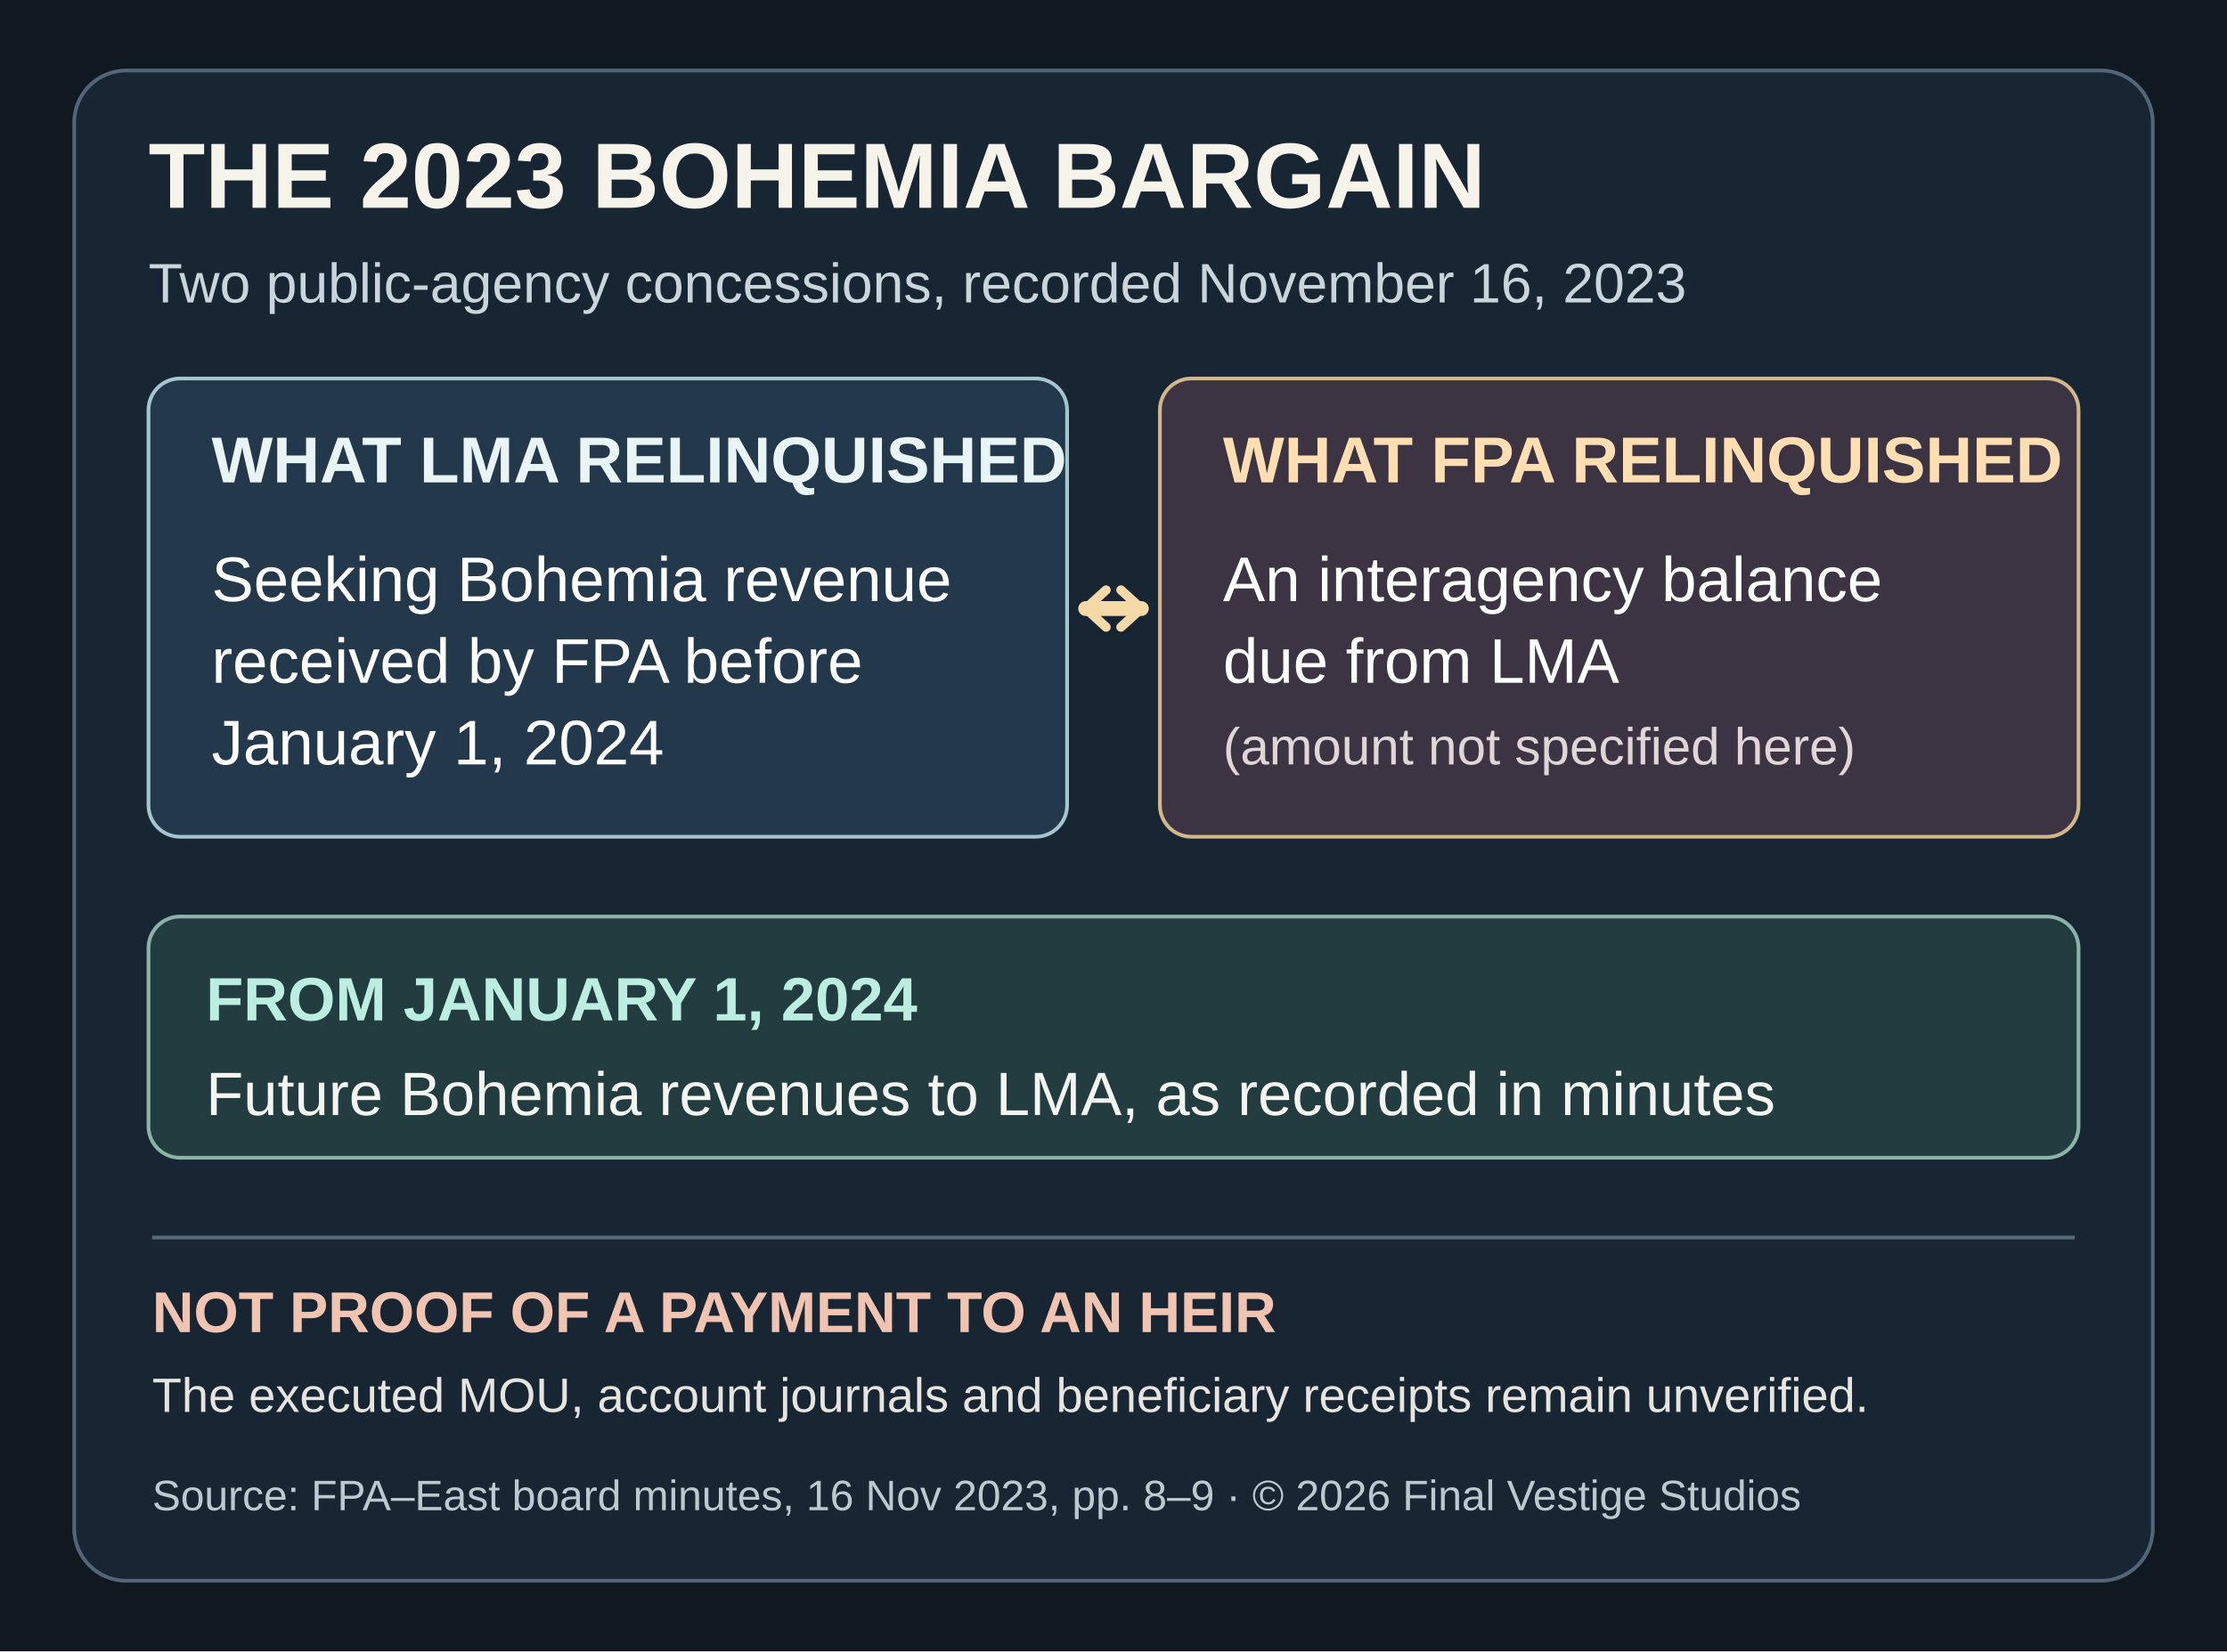
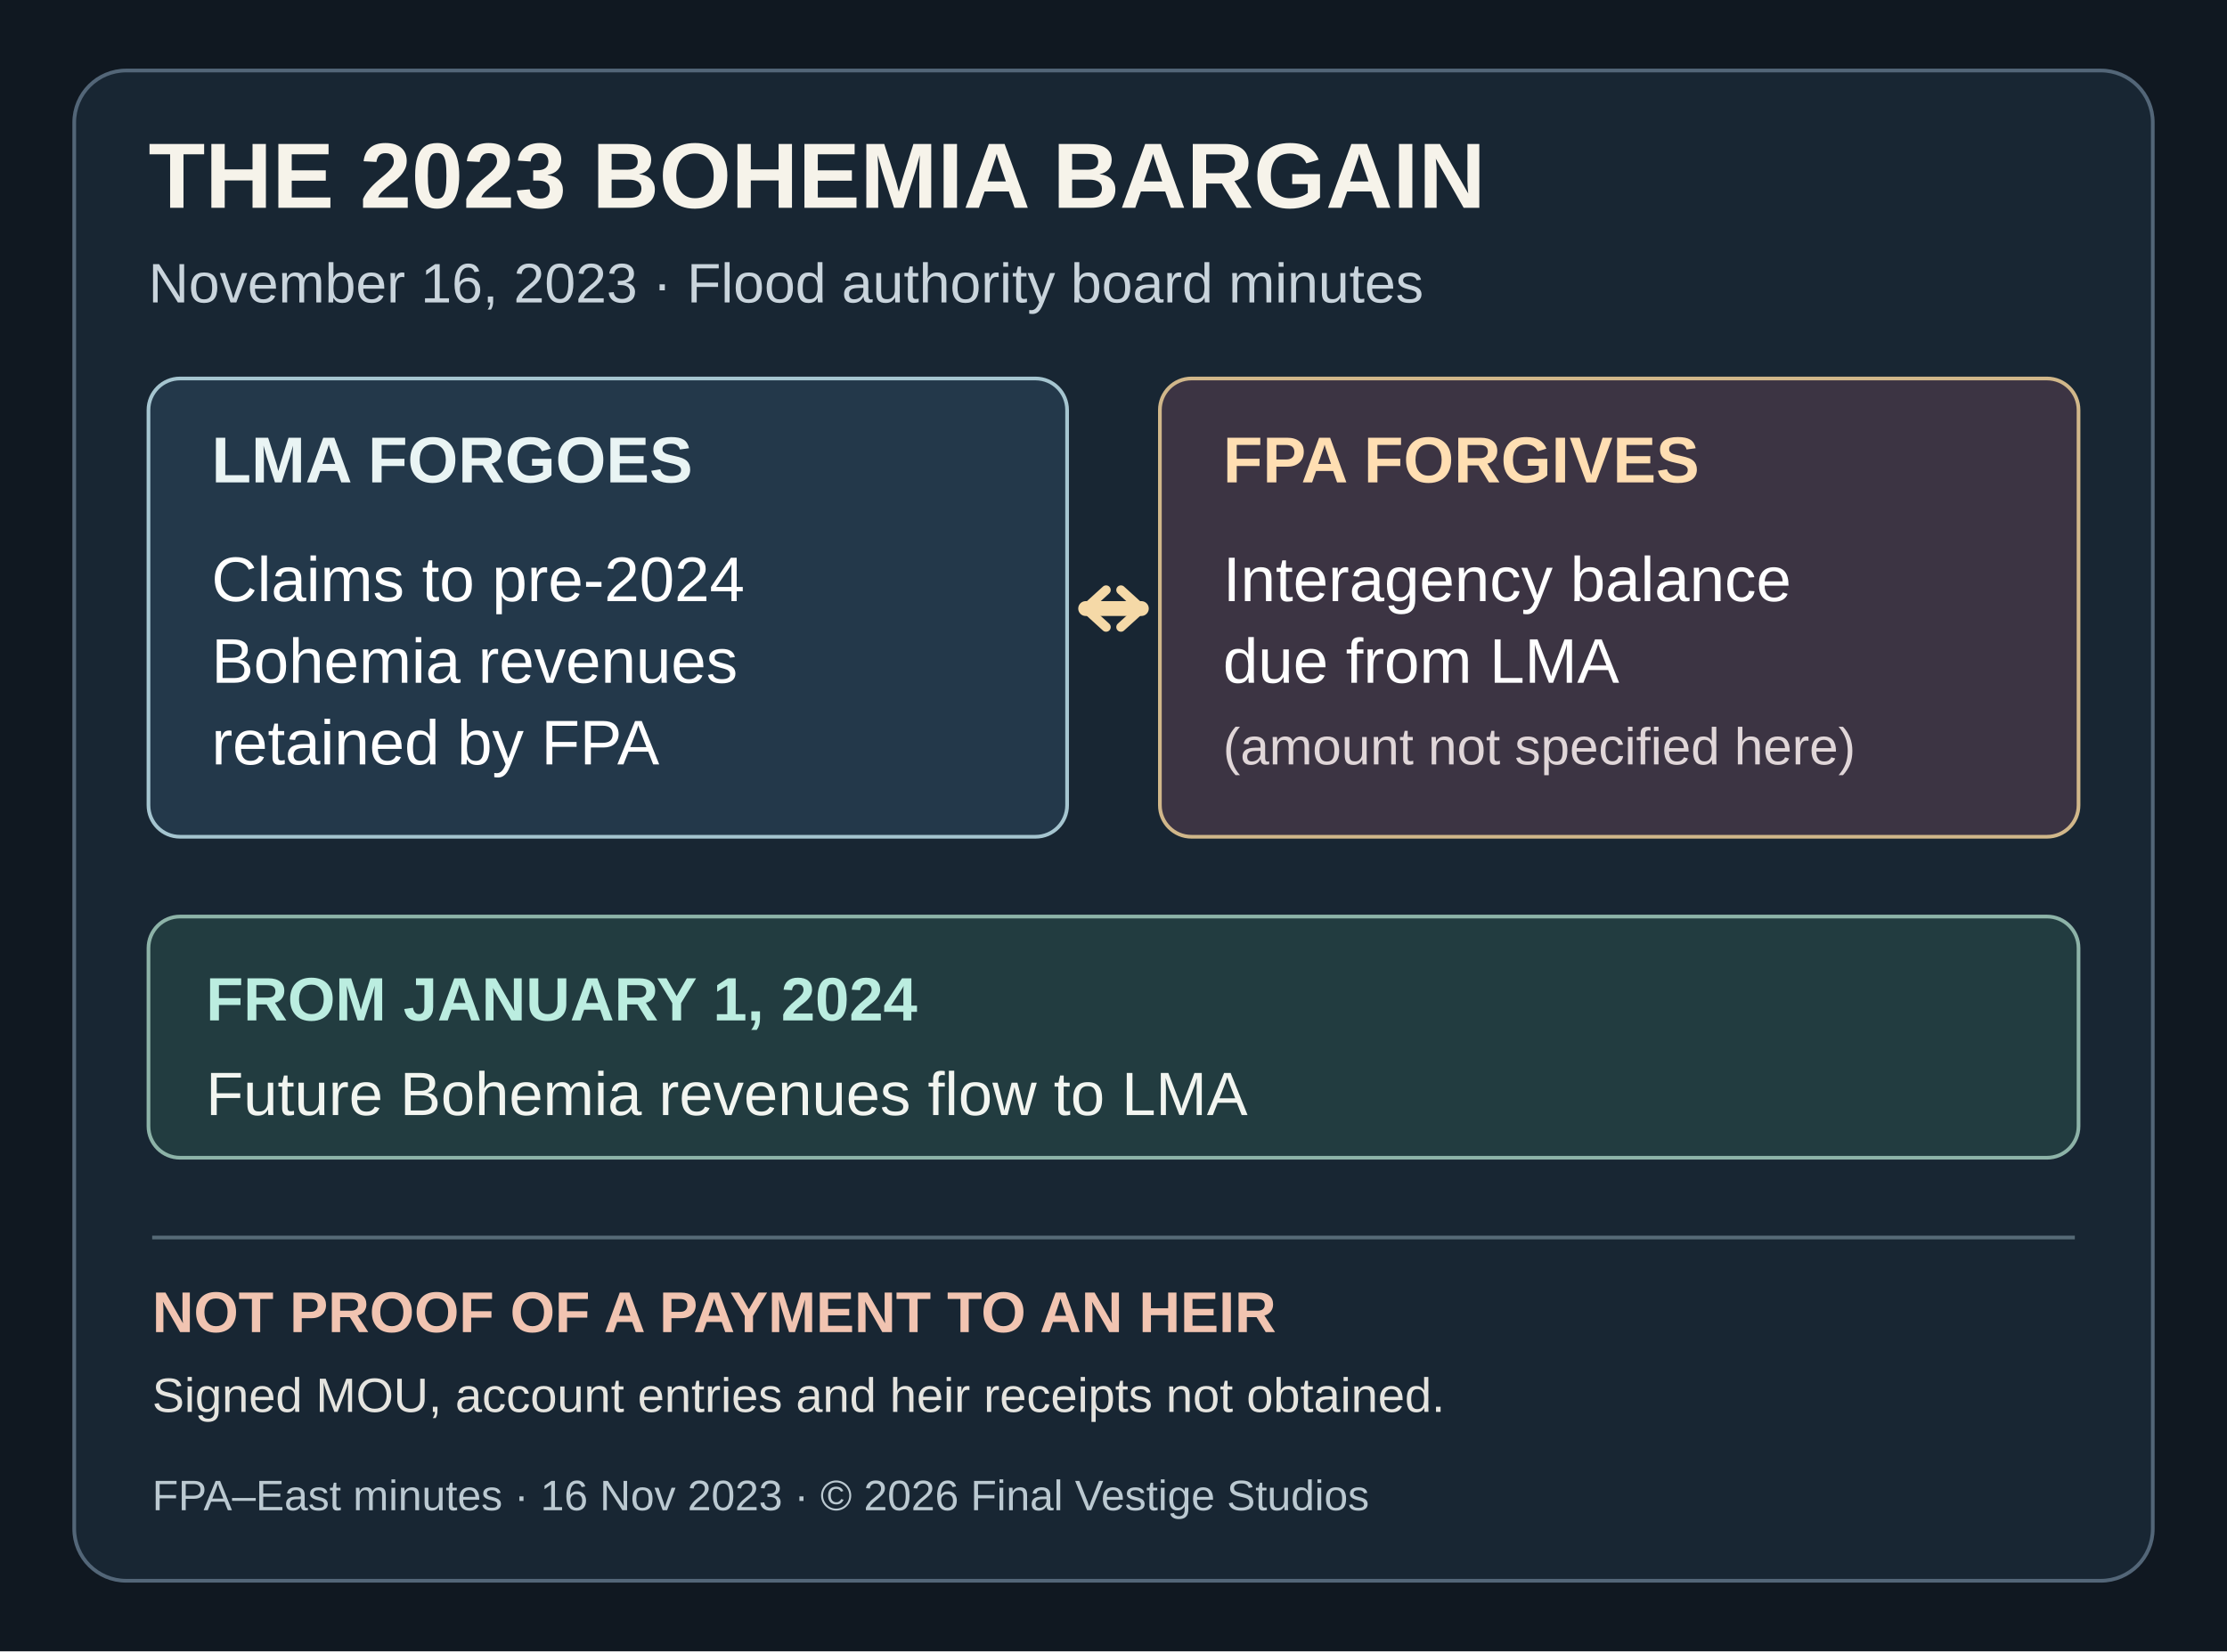
<svg xmlns="http://www.w3.org/2000/svg" width="1200" height="890" viewBox="0 0 1200 890" role="img" aria-labelledby="title desc">
  <rect width="1200" height="890" fill="#101821" />
  <rect x="40" y="38" width="1120" height="814" rx="28" fill="#182633" stroke="#536678" stroke-width="2" />
  <text x="80" y="112" font-family="Arial, sans-serif" font-size="50" fill="#f6f3ea" font-weight="700">THE 2023 BOHEMIA BARGAIN</text>
-   <text x="80" y="163" font-family="Arial, sans-serif" font-size="30" fill="#c9d4dc">Two public-agency concessions, recorded November 16, 2023</text>
+   <text x="80" y="163" font-family="Arial, sans-serif" font-size="30" fill="#c9d4dc">November 16, 2023 · Flood authority board minutes</text>
  <rect x="80" y="204" width="495" height="247" rx="17" fill="#23384a" stroke="#a5c5d0" stroke-width="2" />
-   <text x="114" y="260" font-family="Arial, sans-serif" font-size="35" font-weight="700" fill="#e9f4f4">WHAT LMA RELINQUISHED</text>
-   <text x="114" y="324" font-family="Arial, sans-serif" font-size="34" fill="#ffffff">Seeking Bohemia revenue</text>
-   <text x="114" y="368" font-family="Arial, sans-serif" font-size="34" fill="#ffffff">received by FPA before</text>
-   <text x="114" y="412" font-family="Arial, sans-serif" font-size="34" fill="#ffffff">January 1, 2024</text>
+   <text x="114" y="260" font-family="Arial, sans-serif" font-size="35" font-weight="700" fill="#e9f4f4">LMA FORGOES</text>
+   <text x="114" y="324" font-family="Arial, sans-serif" font-size="34" fill="#ffffff">Claims to pre-2024</text>
+   <text x="114" y="368" font-family="Arial, sans-serif" font-size="34" fill="#ffffff">Bohemia revenues</text>
+   <text x="114" y="412" font-family="Arial, sans-serif" font-size="34" fill="#ffffff">retained by FPA</text>
  <rect x="625" y="204" width="495" height="247" rx="17" fill="#3c3443" stroke="#d1b78a" stroke-width="2" />
-   <text x="659" y="260" font-family="Arial, sans-serif" font-size="35" font-weight="700" fill="#ffdeb2">WHAT FPA RELINQUISHED</text>
-   <text x="659" y="324" font-family="Arial, sans-serif" font-size="34" fill="#ffffff">An interagency balance</text>
+   <text x="659" y="260" font-family="Arial, sans-serif" font-size="35" font-weight="700" fill="#ffdeb2">FPA FORGIVES</text>
+   <text x="659" y="324" font-family="Arial, sans-serif" font-size="34" fill="#ffffff">Interagency balance</text>
  <text x="659" y="368" font-family="Arial, sans-serif" font-size="34" fill="#ffffff">due from LMA</text>
  <text x="659" y="412" font-family="Arial, sans-serif" font-size="28" fill="#e0d6d8">(amount not specified here)</text>
  <path d="M 585 328 L 615 328" stroke="#f5d9a7" stroke-width="8" stroke-linecap="round" />
  <path d="M 596 318 L 585 328 L 596 338 M604 318 L615 328 L604 338" stroke="#f5d9a7" stroke-width="5" fill="none" stroke-linecap="round" />
  <rect x="80" y="494" width="1040" height="130" rx="17" fill="#223c40" stroke="#8db3a8" stroke-width="2" />
  <text x="111" y="550" font-family="Arial, sans-serif" font-size="33" font-weight="700" fill="#bbede0">FROM JANUARY 1, 2024</text>
-   <text x="111" y="601" font-family="Arial, sans-serif" font-size="33" fill="#f2f5f0">Future Bohemia revenues to LMA, as recorded in minutes</text>
+   <text x="111" y="601" font-family="Arial, sans-serif" font-size="33" fill="#f2f5f0">Future Bohemia revenues flow to LMA</text>
  <line x1="82" y1="667" x2="1118" y2="667" stroke="#566a77" stroke-width="2" />
  <text x="82" y="718" font-family="Arial, sans-serif" font-size="31" font-weight="700" fill="#f1c4b1">NOT PROOF OF A PAYMENT TO AN HEIR</text>
-   <text x="82" y="761" font-family="Arial, sans-serif" font-size="26" fill="#e5e4df">The executed MOU, account journals and beneficiary receipts remain unverified.</text>
-   <text x="82" y="814" font-family="Arial, sans-serif" font-size="23" fill="#bbc9d1">Source: FPA–East board minutes, 16 Nov 2023, pp. 8–9 · © 2026 Final Vestige Studios</text>
+   <text x="82" y="761" font-family="Arial, sans-serif" font-size="26" fill="#e5e4df">Signed MOU, account entries and heir receipts not obtained.</text>
+   <text x="82" y="814" font-family="Arial, sans-serif" font-size="23" fill="#bbc9d1">FPA–East minutes · 16 Nov 2023 · © 2026 Final Vestige Studios</text>
</svg>
